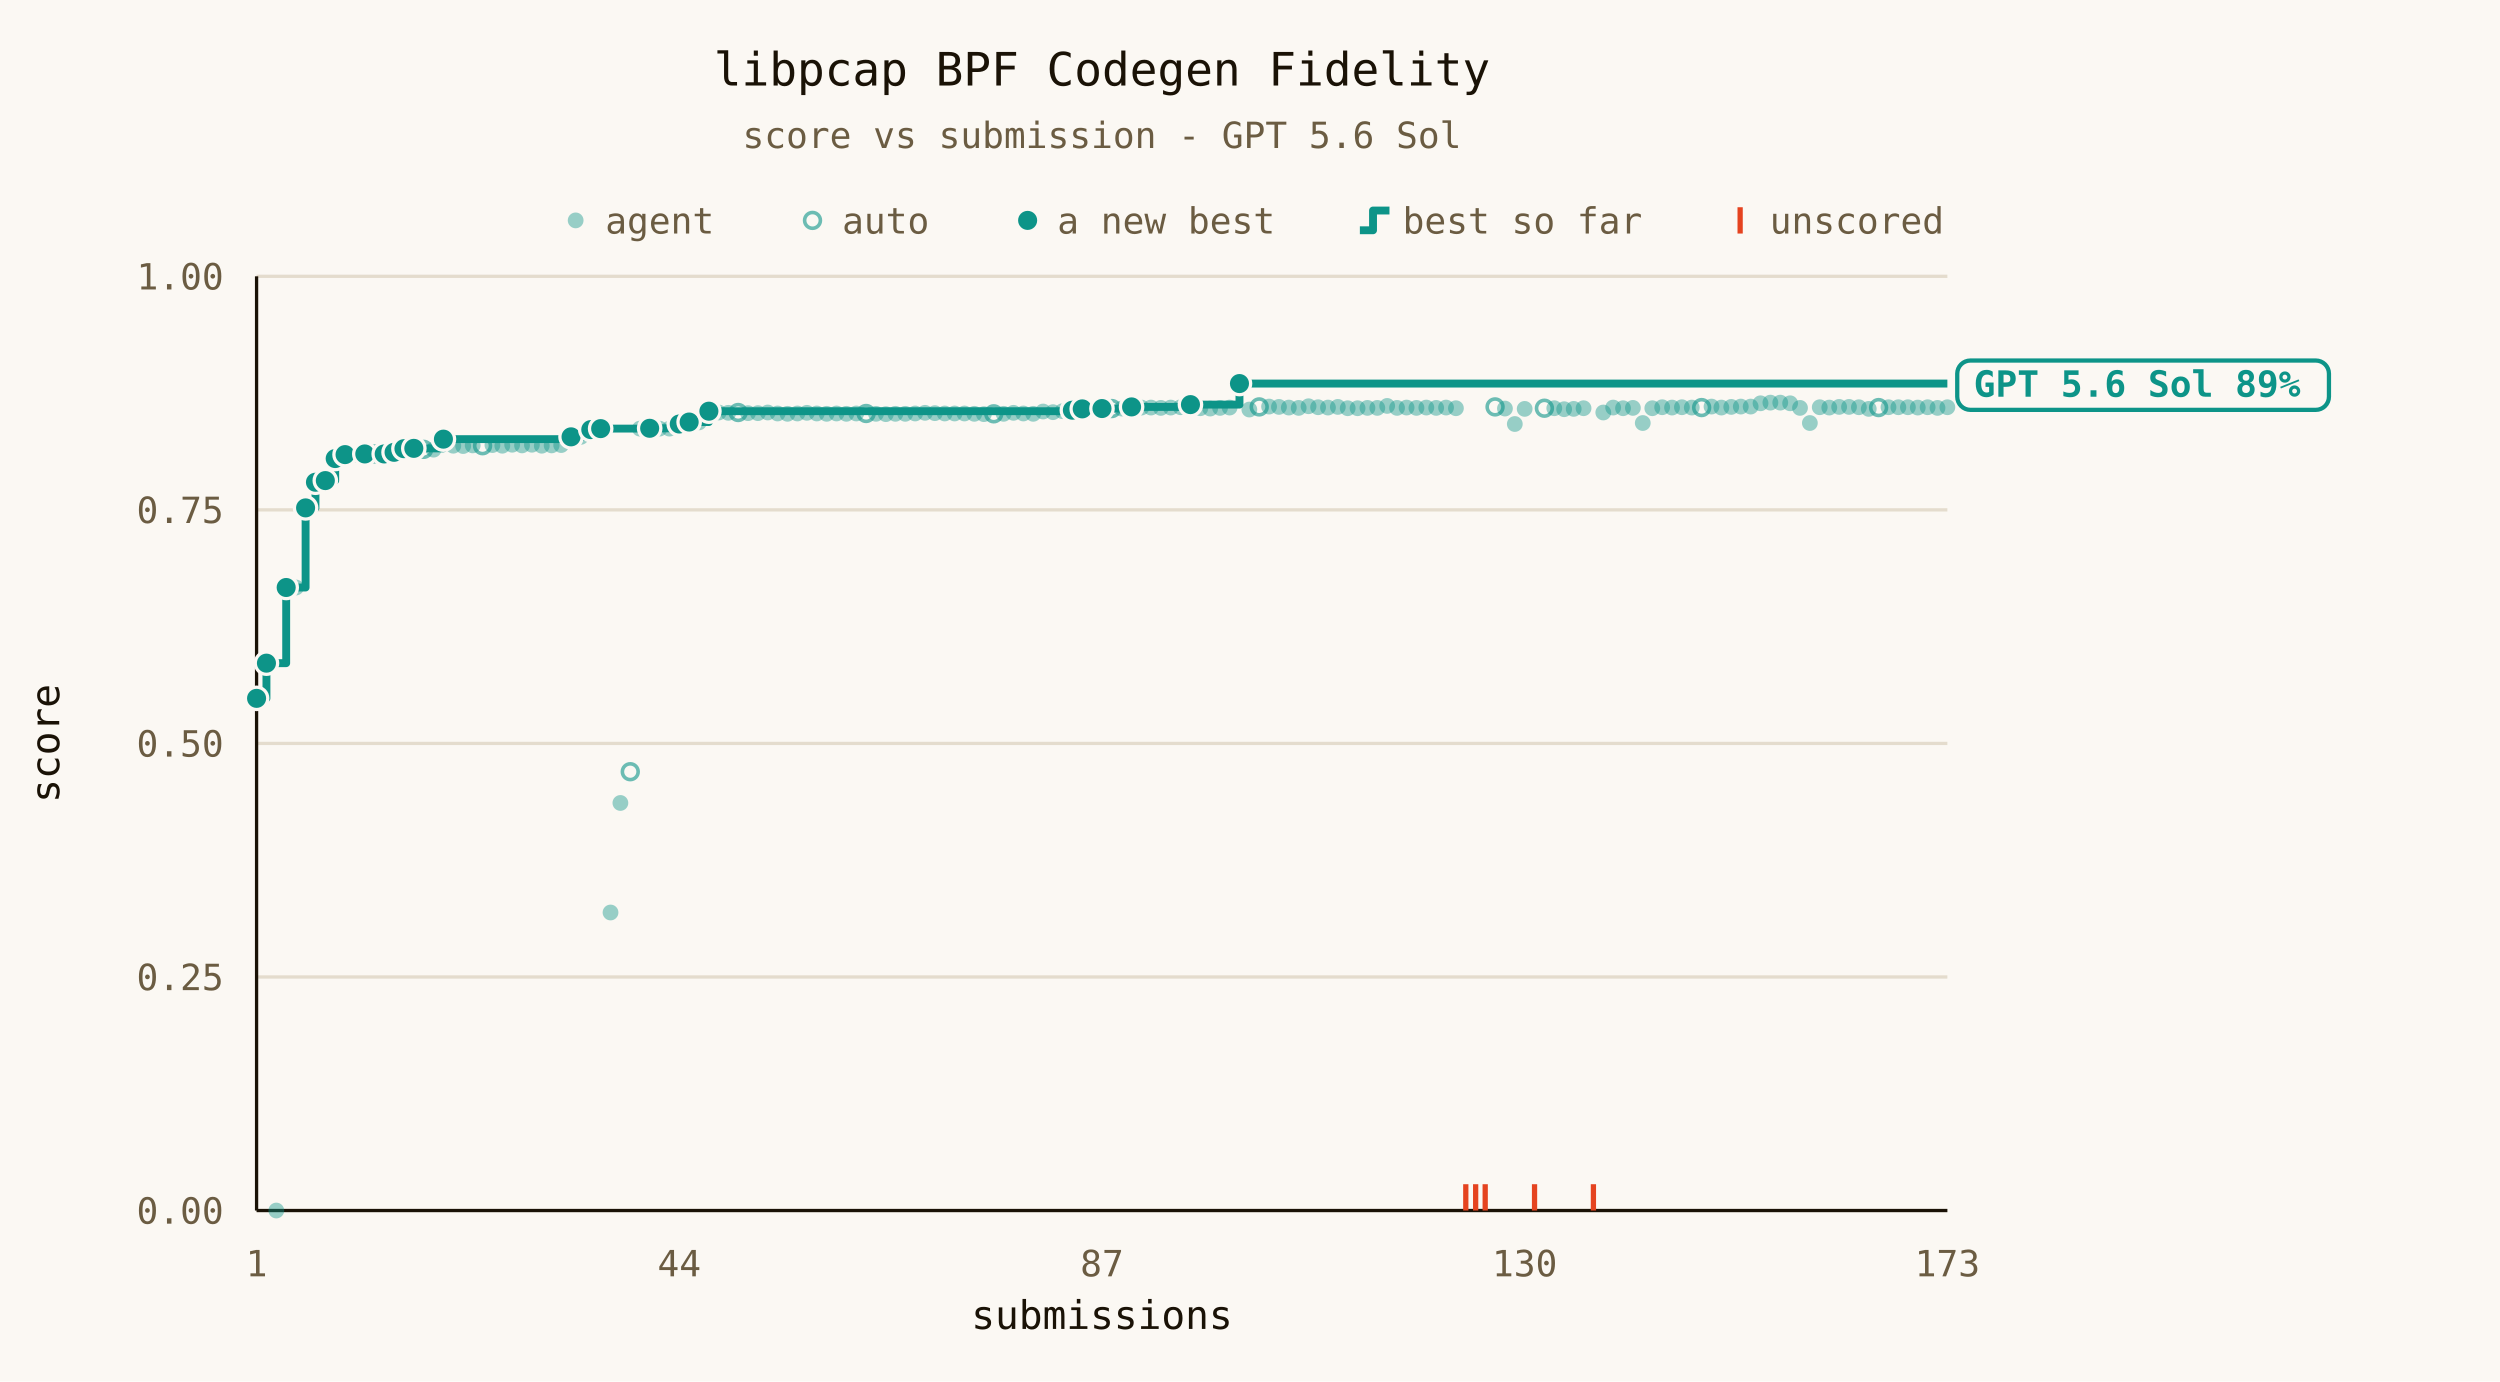
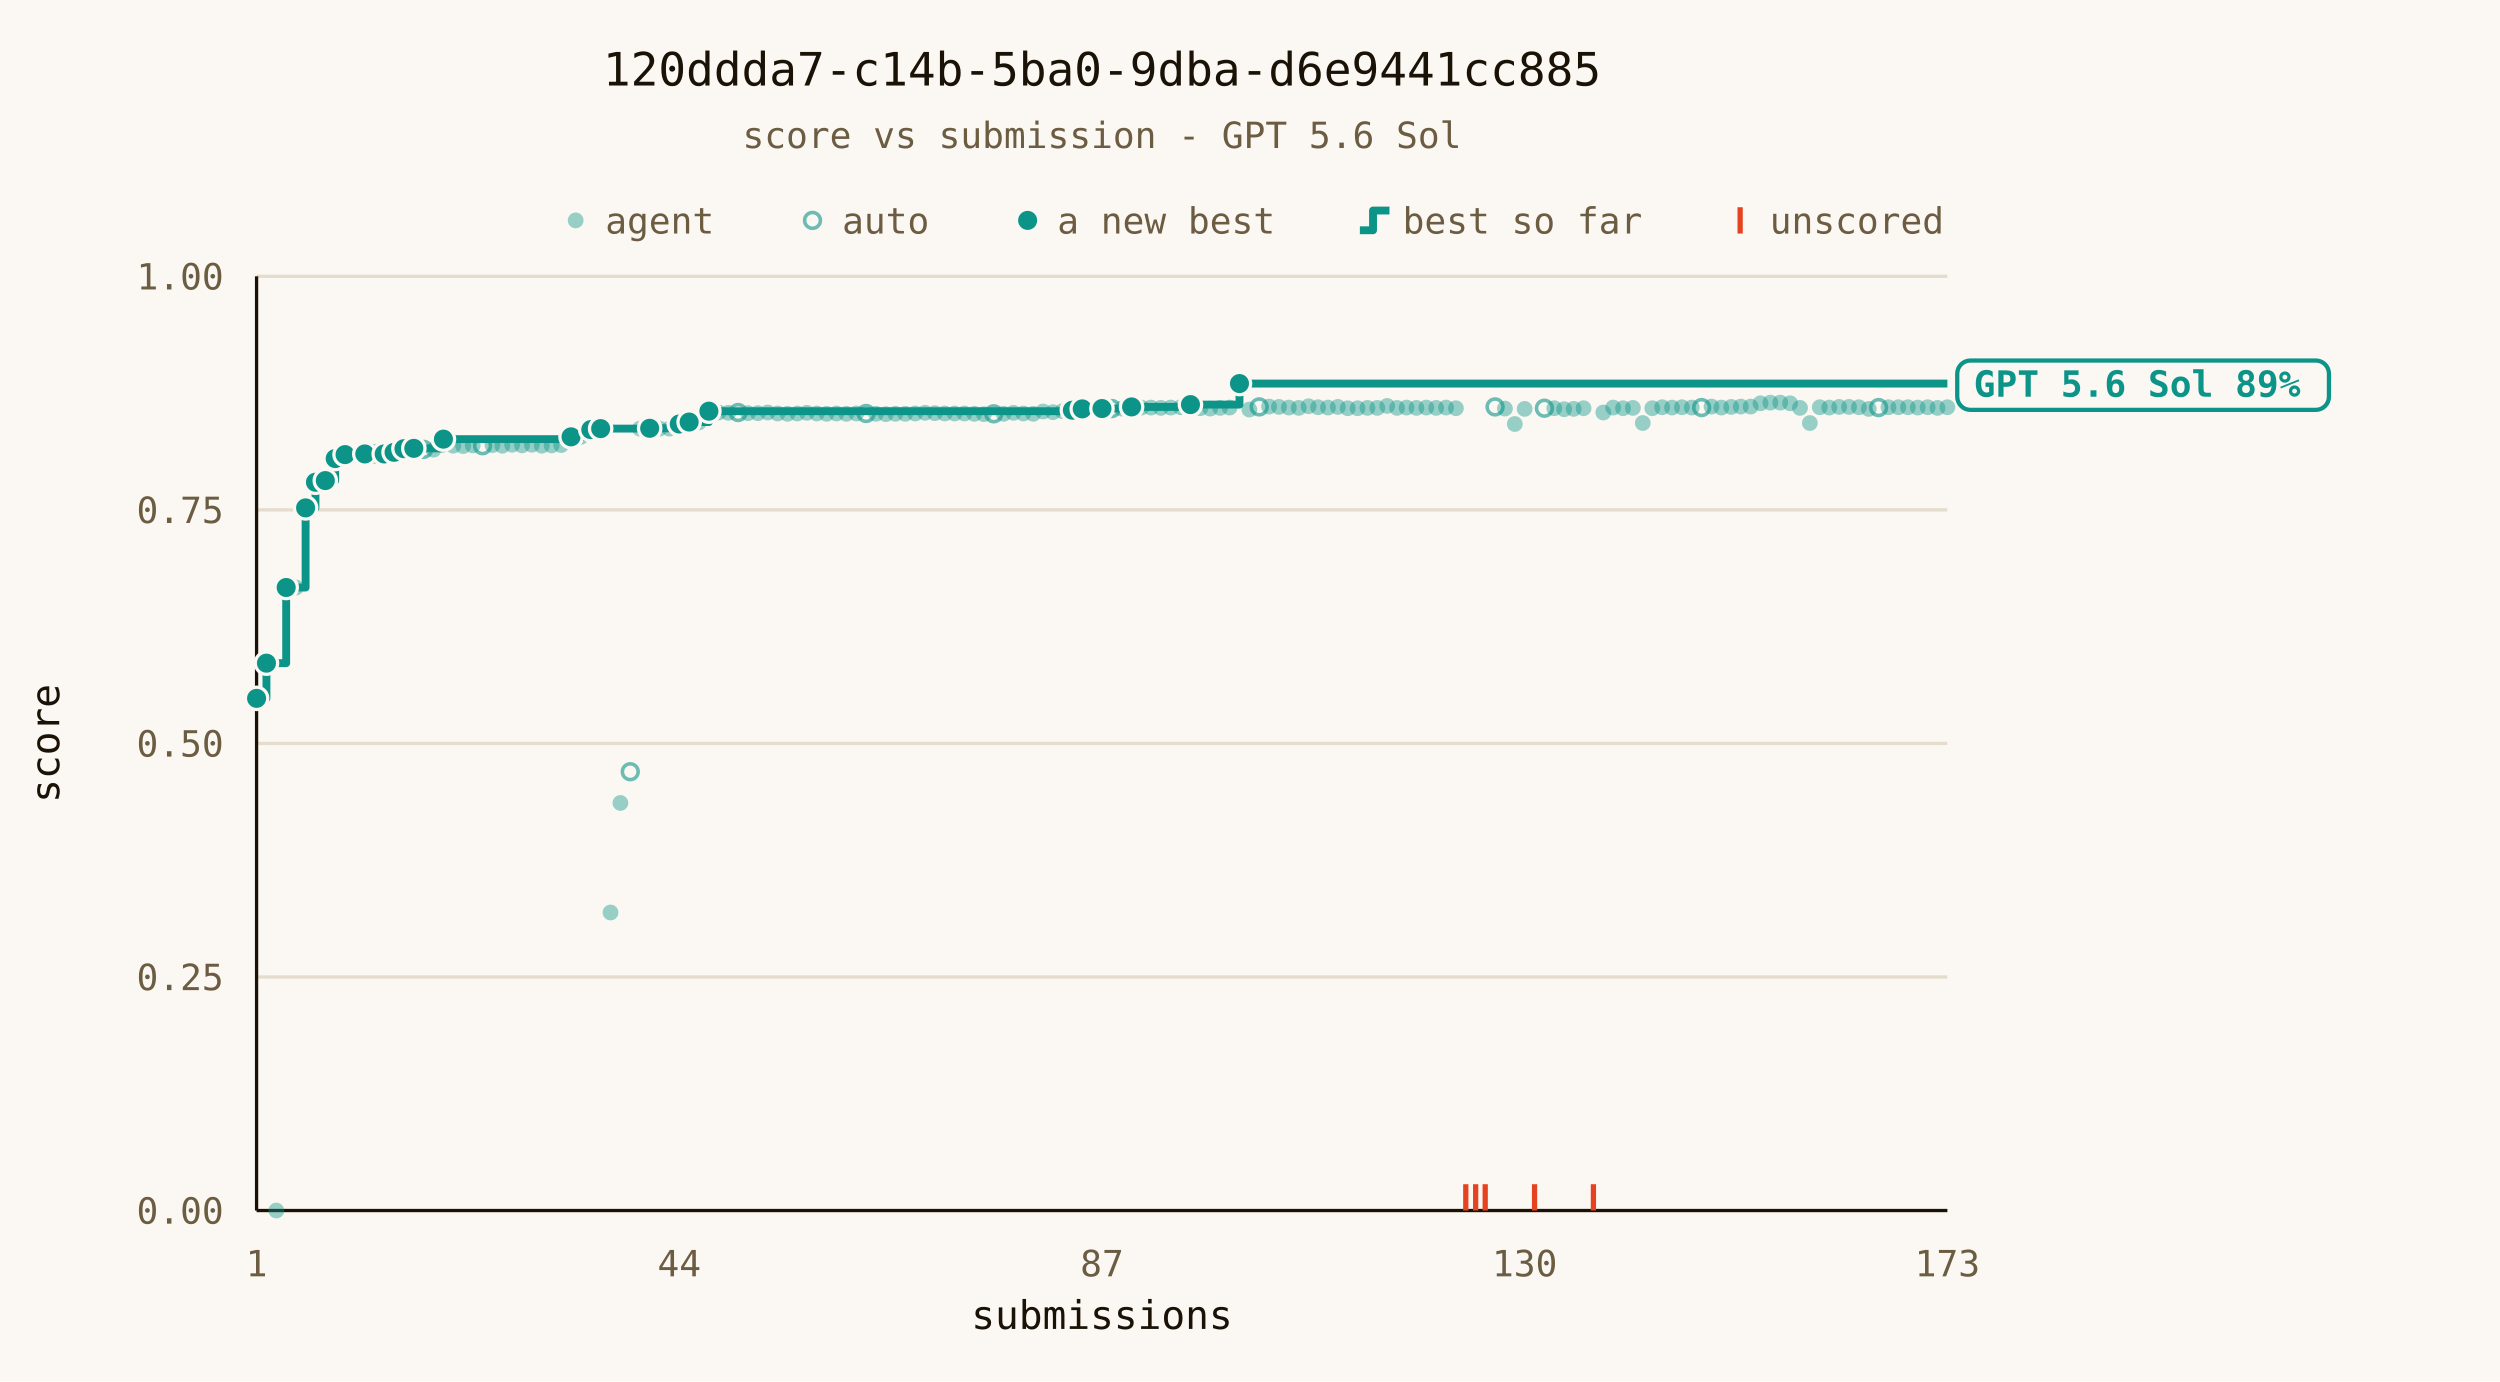
<svg xmlns="http://www.w3.org/2000/svg" width="760" height="420" viewBox="0 0 760 420" font-family="monospace">
  <rect width="760" height="420" fill="#fbf8f3" />
-   <text x="335" y="26" text-anchor="middle" font-size="14" fill="#1a1206">libpcap BPF Codegen Fidelity</text>
+   <text x="335" y="26" text-anchor="middle" font-size="14" fill="#1a1206">120ddda7-c14b-5ba0-9dba-d6e9441cc885</text>
  <text x="335" y="45" text-anchor="middle" font-size="11" fill="#6b5c42">score vs submission - GPT 5.6 Sol</text>
  <line x1="78" y1="368.0" x2="592" y2="368.0" stroke="#e4dccd" stroke-width="1" />
  <text x="68" y="372.0" text-anchor="end" font-size="11" fill="#6b5c42">0.00</text>
  <line x1="78" y1="297.0" x2="592" y2="297.0" stroke="#e4dccd" stroke-width="1" />
  <text x="68" y="301.0" text-anchor="end" font-size="11" fill="#6b5c42">0.25</text>
  <line x1="78" y1="226.0" x2="592" y2="226.0" stroke="#e4dccd" stroke-width="1" />
  <text x="68" y="230.0" text-anchor="end" font-size="11" fill="#6b5c42">0.50</text>
  <line x1="78" y1="155.0" x2="592" y2="155.0" stroke="#e4dccd" stroke-width="1" />
  <text x="68" y="159.0" text-anchor="end" font-size="11" fill="#6b5c42">0.75</text>
  <line x1="78" y1="84.0" x2="592" y2="84.0" stroke="#e4dccd" stroke-width="1" />
  <text x="68" y="88.0" text-anchor="end" font-size="11" fill="#6b5c42">1.00</text>
  <text x="78.0" y="388" text-anchor="middle" font-size="11" fill="#6b5c42">1</text>
  <text x="206.5" y="388" text-anchor="middle" font-size="11" fill="#6b5c42">44</text>
  <text x="335.0" y="388" text-anchor="middle" font-size="11" fill="#6b5c42">87</text>
  <text x="463.5" y="388" text-anchor="middle" font-size="11" fill="#6b5c42">130</text>
  <text x="592.0" y="388" text-anchor="middle" font-size="11" fill="#6b5c42">173</text>
  <line x1="78" y1="84" x2="78" y2="368" stroke="#1a1206" />
  <line x1="78" y1="368" x2="592" y2="368" stroke="#1a1206" />
  <text x="335" y="404" text-anchor="middle" font-size="12" fill="#1a1206">submissions</text>
  <text x="18" y="226" font-size="12" fill="#1a1206" transform="rotate(-90 18 226)" text-anchor="middle">score</text>
  <circle cx="175.0" cy="67.0" r="2.4" fill="#0d9488" opacity="0.42" />
  <text x="184.0" y="71.0" font-size="11" fill="#6b5c42">agent</text>
  <circle cx="247.0" cy="67.0" r="2.4" fill="none" stroke="#0d9488" stroke-width="1.1" opacity="0.6" />
  <text x="256.0" y="71.0" font-size="11" fill="#6b5c42">auto</text>
  <circle cx="312.4" cy="67.0" r="3.4" fill="#0d9488" stroke="#fbf8f3" stroke-width="1" />
  <text x="321.4" y="71.0" font-size="11" fill="#6b5c42">a new best</text>
  <path d="M 413.4 70.0 L 417.4 70.0 L 417.4 64.0 L 422.4 64.0" fill="none" stroke="#0d9488" stroke-width="2.4" stroke-linejoin="round" />
  <text x="426.4" y="71.0" font-size="11" fill="#6b5c42">best so far</text>
  <line x1="529.0" y1="71.0" x2="529.0" y2="63.0" stroke="#e5431f" stroke-width="1.6" />
  <text x="538.0" y="71.0" font-size="11" fill="#6b5c42">unscored</text>
  <circle cx="78.0" cy="212.3" r="2.4" fill="none" stroke="#0d9488" stroke-width="1.1" opacity="0.6" />
  <circle cx="81.0" cy="201.6" r="2.4" fill="#0d9488" opacity="0.42" />
  <circle cx="84.0" cy="368.0" r="2.4" fill="#0d9488" opacity="0.42" />
  <circle cx="87.0" cy="178.6" r="2.4" fill="none" stroke="#0d9488" stroke-width="1.1" opacity="0.6" />
  <circle cx="90.0" cy="178.6" r="2.4" fill="#0d9488" opacity="0.42" />
  <circle cx="92.9" cy="154.4" r="2.4" fill="#0d9488" opacity="0.42" />
  <circle cx="95.9" cy="146.6" r="2.4" fill="#0d9488" opacity="0.42" />
  <circle cx="98.9" cy="146.1" r="2.4" fill="none" stroke="#0d9488" stroke-width="1.1" opacity="0.6" />
  <circle cx="101.9" cy="139.4" r="2.4" fill="none" stroke="#0d9488" stroke-width="1.1" opacity="0.6" />
  <circle cx="104.9" cy="138.2" r="2.4" fill="#0d9488" opacity="0.42" />
  <circle cx="107.9" cy="138.3" r="2.4" fill="#0d9488" opacity="0.42" />
  <circle cx="110.9" cy="138.0" r="2.4" fill="#0d9488" opacity="0.42" />
  <circle cx="113.9" cy="138.0" r="2.4" fill="none" stroke="#0d9488" stroke-width="1.1" opacity="0.6" />
  <circle cx="116.8" cy="138.0" r="2.4" fill="#0d9488" opacity="0.42" />
  <circle cx="119.8" cy="137.5" r="2.4" fill="#0d9488" opacity="0.42" />
  <circle cx="122.8" cy="136.4" r="2.4" fill="#0d9488" opacity="0.42" />
  <circle cx="125.8" cy="136.3" r="2.4" fill="#0d9488" opacity="0.42" />
  <circle cx="128.8" cy="136.6" r="2.4" fill="none" stroke="#0d9488" stroke-width="1.1" opacity="0.6" />
  <circle cx="131.8" cy="136.7" r="2.4" fill="#0d9488" opacity="0.42" />
  <circle cx="134.8" cy="133.5" r="2.4" fill="#0d9488" opacity="0.42" />
  <circle cx="137.8" cy="135.5" r="2.4" fill="#0d9488" opacity="0.42" />
  <circle cx="140.8" cy="135.6" r="2.4" fill="#0d9488" opacity="0.42" />
  <circle cx="143.7" cy="135.4" r="2.4" fill="#0d9488" opacity="0.42" />
  <circle cx="146.7" cy="135.5" r="2.4" fill="none" stroke="#0d9488" stroke-width="1.1" opacity="0.6" />
  <circle cx="149.7" cy="135.3" r="2.4" fill="#0d9488" opacity="0.42" />
  <circle cx="152.7" cy="135.5" r="2.4" fill="#0d9488" opacity="0.42" />
  <circle cx="155.7" cy="135.2" r="2.4" fill="#0d9488" opacity="0.42" />
  <circle cx="158.7" cy="135.4" r="2.4" fill="#0d9488" opacity="0.42" />
  <circle cx="161.7" cy="135.2" r="2.4" fill="#0d9488" opacity="0.42" />
  <circle cx="164.7" cy="135.5" r="2.4" fill="#0d9488" opacity="0.42" />
  <circle cx="167.7" cy="135.4" r="2.4" fill="#0d9488" opacity="0.42" />
  <circle cx="170.6" cy="135.3" r="2.4" fill="#0d9488" opacity="0.42" />
  <circle cx="173.6" cy="132.8" r="2.4" fill="none" stroke="#0d9488" stroke-width="1.1" opacity="0.6" />
  <circle cx="176.6" cy="132.8" r="2.4" fill="#0d9488" opacity="0.42" />
  <circle cx="179.6" cy="130.6" r="2.4" fill="#0d9488" opacity="0.42" />
  <circle cx="182.6" cy="130.3" r="2.4" fill="#0d9488" opacity="0.42" />
  <circle cx="185.6" cy="277.4" r="2.4" fill="#0d9488" opacity="0.42" />
  <circle cx="188.6" cy="244.1" r="2.4" fill="#0d9488" opacity="0.42" />
  <circle cx="191.6" cy="234.6" r="2.4" fill="none" stroke="#0d9488" stroke-width="1.1" opacity="0.6" />
  <circle cx="194.5" cy="130.3" r="2.4" fill="#0d9488" opacity="0.42" />
  <circle cx="197.5" cy="130.2" r="2.4" fill="#0d9488" opacity="0.42" />
  <circle cx="200.5" cy="130.3" r="2.4" fill="#0d9488" opacity="0.42" />
  <circle cx="203.5" cy="130.3" r="2.4" fill="#0d9488" opacity="0.42" />
  <circle cx="206.5" cy="128.9" r="2.4" fill="#0d9488" opacity="0.42" />
  <circle cx="209.5" cy="128.3" r="2.4" fill="#0d9488" opacity="0.42" />
  <circle cx="212.5" cy="128.4" r="2.4" fill="#0d9488" opacity="0.42" />
  <circle cx="215.5" cy="125.0" r="2.4" fill="#0d9488" opacity="0.42" />
  <circle cx="218.5" cy="125.4" r="2.4" fill="#0d9488" opacity="0.42" />
  <circle cx="221.4" cy="125.5" r="2.4" fill="#0d9488" opacity="0.42" />
  <circle cx="224.4" cy="125.4" r="2.4" fill="none" stroke="#0d9488" stroke-width="1.1" opacity="0.6" />
  <circle cx="227.4" cy="125.6" r="2.4" fill="#0d9488" opacity="0.42" />
  <circle cx="230.4" cy="125.6" r="2.4" fill="#0d9488" opacity="0.42" />
  <circle cx="233.4" cy="125.4" r="2.4" fill="#0d9488" opacity="0.42" />
  <circle cx="236.4" cy="125.7" r="2.4" fill="#0d9488" opacity="0.42" />
  <circle cx="239.4" cy="125.8" r="2.4" fill="#0d9488" opacity="0.42" />
  <circle cx="242.4" cy="125.7" r="2.4" fill="#0d9488" opacity="0.42" />
  <circle cx="245.3" cy="125.5" r="2.4" fill="#0d9488" opacity="0.42" />
  <circle cx="248.3" cy="125.7" r="2.4" fill="#0d9488" opacity="0.42" />
  <circle cx="251.3" cy="125.8" r="2.4" fill="#0d9488" opacity="0.42" />
  <circle cx="254.3" cy="125.7" r="2.4" fill="#0d9488" opacity="0.42" />
  <circle cx="257.3" cy="125.8" r="2.4" fill="#0d9488" opacity="0.42" />
  <circle cx="260.3" cy="125.7" r="2.4" fill="#0d9488" opacity="0.42" />
  <circle cx="263.3" cy="125.7" r="2.4" fill="none" stroke="#0d9488" stroke-width="1.1" opacity="0.6" />
  <circle cx="266.3" cy="125.8" r="2.4" fill="#0d9488" opacity="0.42" />
  <circle cx="269.3" cy="125.9" r="2.4" fill="#0d9488" opacity="0.42" />
  <circle cx="272.2" cy="125.8" r="2.4" fill="#0d9488" opacity="0.42" />
  <circle cx="275.2" cy="125.8" r="2.4" fill="#0d9488" opacity="0.42" />
  <circle cx="278.2" cy="125.7" r="2.4" fill="#0d9488" opacity="0.42" />
  <circle cx="281.2" cy="125.5" r="2.4" fill="#0d9488" opacity="0.42" />
  <circle cx="284.2" cy="125.6" r="2.4" fill="#0d9488" opacity="0.42" />
  <circle cx="287.2" cy="125.7" r="2.4" fill="#0d9488" opacity="0.42" />
  <circle cx="290.2" cy="125.7" r="2.4" fill="#0d9488" opacity="0.42" />
  <circle cx="293.2" cy="125.7" r="2.4" fill="#0d9488" opacity="0.42" />
  <circle cx="296.2" cy="125.8" r="2.4" fill="#0d9488" opacity="0.42" />
  <circle cx="299.1" cy="125.9" r="2.4" fill="#0d9488" opacity="0.42" />
  <circle cx="302.1" cy="125.8" r="2.4" fill="none" stroke="#0d9488" stroke-width="1.1" opacity="0.6" />
  <circle cx="305.1" cy="125.8" r="2.4" fill="#0d9488" opacity="0.42" />
  <circle cx="308.1" cy="125.5" r="2.4" fill="#0d9488" opacity="0.42" />
  <circle cx="311.1" cy="125.7" r="2.4" fill="#0d9488" opacity="0.42" />
  <circle cx="314.1" cy="125.8" r="2.4" fill="#0d9488" opacity="0.42" />
  <circle cx="317.1" cy="125.1" r="2.4" fill="#0d9488" opacity="0.42" />
  <circle cx="320.1" cy="125.3" r="2.4" fill="#0d9488" opacity="0.42" />
  <circle cx="323.0" cy="125.0" r="2.4" fill="#0d9488" opacity="0.42" />
  <circle cx="326.0" cy="124.7" r="2.4" fill="#0d9488" opacity="0.42" />
  <circle cx="329.0" cy="124.3" r="2.4" fill="#0d9488" opacity="0.42" />
  <circle cx="332.0" cy="124.3" r="2.4" fill="#0d9488" opacity="0.42" />
  <circle cx="335.0" cy="124.2" r="2.4" fill="#0d9488" opacity="0.42" />
  <circle cx="338.0" cy="124.2" r="2.4" fill="none" stroke="#0d9488" stroke-width="1.1" opacity="0.6" />
  <circle cx="341.0" cy="124.2" r="2.4" fill="#0d9488" opacity="0.42" />
  <circle cx="344.0" cy="123.7" r="2.4" fill="#0d9488" opacity="0.42" />
  <circle cx="347.0" cy="123.9" r="2.4" fill="#0d9488" opacity="0.42" />
  <circle cx="349.9" cy="123.9" r="2.4" fill="#0d9488" opacity="0.42" />
  <circle cx="352.9" cy="124.0" r="2.4" fill="#0d9488" opacity="0.42" />
  <circle cx="355.9" cy="123.9" r="2.4" fill="#0d9488" opacity="0.42" />
  <circle cx="358.9" cy="123.8" r="2.4" fill="#0d9488" opacity="0.42" />
  <circle cx="361.9" cy="123.0" r="2.4" fill="#0d9488" opacity="0.42" />
  <circle cx="364.9" cy="124.1" r="2.4" fill="#0d9488" opacity="0.42" />
  <circle cx="367.9" cy="124.2" r="2.4" fill="#0d9488" opacity="0.42" />
  <circle cx="370.9" cy="124.0" r="2.4" fill="#0d9488" opacity="0.42" />
  <circle cx="373.8" cy="123.9" r="2.4" fill="#0d9488" opacity="0.42" />
  <circle cx="376.8" cy="116.6" r="2.4" fill="#0d9488" opacity="0.42" />
  <circle cx="379.8" cy="124.5" r="2.4" fill="#0d9488" opacity="0.42" />
  <circle cx="382.8" cy="123.7" r="2.4" fill="none" stroke="#0d9488" stroke-width="1.1" opacity="0.6" />
  <circle cx="385.8" cy="123.6" r="2.4" fill="#0d9488" opacity="0.42" />
  <circle cx="388.8" cy="123.7" r="2.4" fill="#0d9488" opacity="0.42" />
  <circle cx="391.8" cy="123.9" r="2.4" fill="#0d9488" opacity="0.42" />
  <circle cx="394.8" cy="124.0" r="2.4" fill="#0d9488" opacity="0.42" />
  <circle cx="397.8" cy="123.5" r="2.4" fill="#0d9488" opacity="0.42" />
  <circle cx="400.7" cy="123.8" r="2.4" fill="#0d9488" opacity="0.42" />
  <circle cx="403.7" cy="123.9" r="2.4" fill="#0d9488" opacity="0.42" />
  <circle cx="406.7" cy="123.7" r="2.4" fill="#0d9488" opacity="0.42" />
  <circle cx="409.7" cy="124.1" r="2.4" fill="#0d9488" opacity="0.42" />
  <circle cx="412.7" cy="124.1" r="2.4" fill="#0d9488" opacity="0.42" />
  <circle cx="415.7" cy="124.0" r="2.4" fill="#0d9488" opacity="0.42" />
  <circle cx="418.7" cy="124.0" r="2.4" fill="#0d9488" opacity="0.42" />
  <circle cx="421.7" cy="123.4" r="2.4" fill="#0d9488" opacity="0.42" />
  <circle cx="424.7" cy="124.0" r="2.4" fill="#0d9488" opacity="0.42" />
  <circle cx="427.6" cy="123.9" r="2.4" fill="#0d9488" opacity="0.42" />
  <circle cx="430.6" cy="124.0" r="2.4" fill="#0d9488" opacity="0.42" />
  <circle cx="433.6" cy="123.9" r="2.4" fill="#0d9488" opacity="0.42" />
  <circle cx="436.6" cy="124.0" r="2.4" fill="#0d9488" opacity="0.42" />
  <circle cx="439.6" cy="123.9" r="2.4" fill="#0d9488" opacity="0.42" />
  <circle cx="442.6" cy="124.1" r="2.4" fill="#0d9488" opacity="0.42" />
  <circle cx="454.5" cy="123.7" r="2.4" fill="none" stroke="#0d9488" stroke-width="1.1" opacity="0.6" />
  <circle cx="457.5" cy="124.2" r="2.4" fill="#0d9488" opacity="0.42" />
  <circle cx="460.5" cy="128.9" r="2.4" fill="#0d9488" opacity="0.42" />
  <circle cx="463.5" cy="124.3" r="2.4" fill="#0d9488" opacity="0.42" />
  <circle cx="469.5" cy="124.1" r="2.4" fill="none" stroke="#0d9488" stroke-width="1.1" opacity="0.6" />
  <circle cx="472.5" cy="124.1" r="2.4" fill="#0d9488" opacity="0.42" />
  <circle cx="475.5" cy="124.4" r="2.4" fill="#0d9488" opacity="0.42" />
  <circle cx="478.4" cy="124.3" r="2.4" fill="#0d9488" opacity="0.42" />
  <circle cx="481.4" cy="124.1" r="2.4" fill="#0d9488" opacity="0.42" />
  <circle cx="487.4" cy="125.4" r="2.4" fill="#0d9488" opacity="0.42" />
  <circle cx="490.4" cy="123.9" r="2.4" fill="#0d9488" opacity="0.42" />
  <circle cx="493.4" cy="124.1" r="2.4" fill="#0d9488" opacity="0.42" />
  <circle cx="496.4" cy="124.0" r="2.4" fill="#0d9488" opacity="0.42" />
  <circle cx="499.4" cy="128.6" r="2.4" fill="#0d9488" opacity="0.42" />
  <circle cx="502.3" cy="124.1" r="2.4" fill="#0d9488" opacity="0.42" />
  <circle cx="505.3" cy="123.8" r="2.4" fill="#0d9488" opacity="0.42" />
  <circle cx="508.3" cy="123.9" r="2.4" fill="#0d9488" opacity="0.42" />
  <circle cx="511.3" cy="123.8" r="2.4" fill="#0d9488" opacity="0.42" />
  <circle cx="514.3" cy="123.9" r="2.4" fill="#0d9488" opacity="0.42" />
  <circle cx="517.3" cy="123.9" r="2.4" fill="none" stroke="#0d9488" stroke-width="1.1" opacity="0.6" />
  <circle cx="520.3" cy="123.6" r="2.4" fill="#0d9488" opacity="0.42" />
  <circle cx="523.3" cy="123.9" r="2.4" fill="#0d9488" opacity="0.42" />
  <circle cx="526.3" cy="123.7" r="2.4" fill="#0d9488" opacity="0.42" />
  <circle cx="529.2" cy="123.6" r="2.4" fill="#0d9488" opacity="0.42" />
  <circle cx="532.2" cy="123.6" r="2.4" fill="#0d9488" opacity="0.42" />
  <circle cx="535.2" cy="122.6" r="2.4" fill="#0d9488" opacity="0.42" />
  <circle cx="538.2" cy="122.4" r="2.4" fill="#0d9488" opacity="0.42" />
  <circle cx="541.2" cy="122.4" r="2.4" fill="#0d9488" opacity="0.42" />
  <circle cx="544.2" cy="122.6" r="2.4" fill="#0d9488" opacity="0.42" />
  <circle cx="547.2" cy="124.0" r="2.4" fill="#0d9488" opacity="0.42" />
  <circle cx="550.2" cy="128.6" r="2.4" fill="#0d9488" opacity="0.42" />
  <circle cx="553.2" cy="123.8" r="2.4" fill="#0d9488" opacity="0.42" />
  <circle cx="556.1" cy="123.9" r="2.4" fill="#0d9488" opacity="0.42" />
  <circle cx="559.1" cy="123.7" r="2.4" fill="#0d9488" opacity="0.42" />
  <circle cx="562.1" cy="123.7" r="2.4" fill="#0d9488" opacity="0.42" />
  <circle cx="565.1" cy="123.8" r="2.4" fill="#0d9488" opacity="0.42" />
  <circle cx="568.1" cy="124.3" r="2.4" fill="#0d9488" opacity="0.42" />
  <circle cx="571.1" cy="123.9" r="2.4" fill="none" stroke="#0d9488" stroke-width="1.1" opacity="0.6" />
  <circle cx="574.1" cy="123.8" r="2.4" fill="#0d9488" opacity="0.42" />
  <circle cx="577.1" cy="123.8" r="2.4" fill="#0d9488" opacity="0.42" />
  <circle cx="580.0" cy="123.8" r="2.4" fill="#0d9488" opacity="0.42" />
  <circle cx="583.0" cy="123.9" r="2.4" fill="#0d9488" opacity="0.42" />
  <circle cx="586.0" cy="123.8" r="2.4" fill="#0d9488" opacity="0.42" />
  <circle cx="589.0" cy="124.0" r="2.4" fill="#0d9488" opacity="0.42" />
  <circle cx="592.0" cy="123.8" r="2.4" fill="#0d9488" opacity="0.42" />
  <line x1="445.6" y1="368" x2="445.6" y2="360" stroke="#e5431f" stroke-width="1.6" />
  <line x1="448.6" y1="368" x2="448.6" y2="360" stroke="#e5431f" stroke-width="1.6" />
  <line x1="451.5" y1="368" x2="451.5" y2="360" stroke="#e5431f" stroke-width="1.6" />
  <line x1="466.5" y1="368" x2="466.5" y2="360" stroke="#e5431f" stroke-width="1.6" />
  <line x1="484.4" y1="368" x2="484.4" y2="360" stroke="#e5431f" stroke-width="1.6" />
  <path d="M 78.0 212.3 L 81.0 212.3 L 81.0 201.6 L 87.0 201.6 L 87.0 178.6 L 92.9 178.6 L 92.9 154.4 L 95.9 154.4 L 95.9 146.6 L 98.9 146.6 L 98.9 146.1 L 101.9 146.1 L 101.9 139.4 L 104.9 139.4 L 104.9 138.2 L 110.9 138.2 L 110.9 138.0 L 116.8 138.0 L 116.8 138.0 L 119.8 138.0 L 119.8 137.5 L 122.8 137.5 L 122.8 136.4 L 125.8 136.4 L 125.8 136.3 L 134.8 136.3 L 134.8 133.5 L 173.6 133.5 L 173.6 132.8 L 179.6 132.8 L 179.6 130.6 L 182.6 130.6 L 182.6 130.3 L 197.5 130.3 L 197.5 130.2 L 206.5 130.2 L 206.5 128.9 L 209.5 128.9 L 209.5 128.3 L 215.5 128.3 L 215.5 125.0 L 326.0 125.0 L 326.0 124.7 L 329.0 124.7 L 329.0 124.3 L 335.0 124.3 L 335.0 124.2 L 344.0 124.2 L 344.0 123.7 L 361.9 123.7 L 361.9 123.0 L 376.8 123.0 L 376.8 116.6 L 592 116.6" fill="none" stroke="#0d9488" stroke-width="2.4" stroke-linejoin="round" />
  <circle cx="78.0" cy="212.3" r="3.4" fill="#0d9488" stroke="#fbf8f3" stroke-width="1" />
  <circle cx="81.0" cy="201.6" r="3.4" fill="#0d9488" stroke="#fbf8f3" stroke-width="1" />
  <circle cx="87.0" cy="178.6" r="3.4" fill="#0d9488" stroke="#fbf8f3" stroke-width="1" />
  <circle cx="92.9" cy="154.4" r="3.4" fill="#0d9488" stroke="#fbf8f3" stroke-width="1" />
  <circle cx="95.9" cy="146.6" r="3.4" fill="#0d9488" stroke="#fbf8f3" stroke-width="1" />
  <circle cx="98.9" cy="146.1" r="3.4" fill="#0d9488" stroke="#fbf8f3" stroke-width="1" />
  <circle cx="101.9" cy="139.4" r="3.4" fill="#0d9488" stroke="#fbf8f3" stroke-width="1" />
  <circle cx="104.9" cy="138.2" r="3.4" fill="#0d9488" stroke="#fbf8f3" stroke-width="1" />
  <circle cx="110.9" cy="138.0" r="3.4" fill="#0d9488" stroke="#fbf8f3" stroke-width="1" />
  <circle cx="116.8" cy="138.0" r="3.4" fill="#0d9488" stroke="#fbf8f3" stroke-width="1" />
  <circle cx="119.8" cy="137.5" r="3.4" fill="#0d9488" stroke="#fbf8f3" stroke-width="1" />
  <circle cx="122.8" cy="136.4" r="3.4" fill="#0d9488" stroke="#fbf8f3" stroke-width="1" />
  <circle cx="125.8" cy="136.3" r="3.4" fill="#0d9488" stroke="#fbf8f3" stroke-width="1" />
  <circle cx="134.8" cy="133.5" r="3.4" fill="#0d9488" stroke="#fbf8f3" stroke-width="1" />
  <circle cx="173.6" cy="132.8" r="3.4" fill="#0d9488" stroke="#fbf8f3" stroke-width="1" />
  <circle cx="179.6" cy="130.6" r="3.4" fill="#0d9488" stroke="#fbf8f3" stroke-width="1" />
  <circle cx="182.6" cy="130.3" r="3.4" fill="#0d9488" stroke="#fbf8f3" stroke-width="1" />
  <circle cx="197.5" cy="130.2" r="3.4" fill="#0d9488" stroke="#fbf8f3" stroke-width="1" />
  <circle cx="206.5" cy="128.9" r="3.4" fill="#0d9488" stroke="#fbf8f3" stroke-width="1" />
  <circle cx="209.5" cy="128.3" r="3.4" fill="#0d9488" stroke="#fbf8f3" stroke-width="1" />
  <circle cx="215.5" cy="125.0" r="3.4" fill="#0d9488" stroke="#fbf8f3" stroke-width="1" />
  <circle cx="326.0" cy="124.7" r="3.4" fill="#0d9488" stroke="#fbf8f3" stroke-width="1" />
  <circle cx="329.0" cy="124.3" r="3.4" fill="#0d9488" stroke="#fbf8f3" stroke-width="1" />
  <circle cx="335.0" cy="124.2" r="3.4" fill="#0d9488" stroke="#fbf8f3" stroke-width="1" />
  <circle cx="344.0" cy="123.7" r="3.4" fill="#0d9488" stroke="#fbf8f3" stroke-width="1" />
  <circle cx="361.9" cy="123.0" r="3.4" fill="#0d9488" stroke="#fbf8f3" stroke-width="1" />
  <circle cx="376.8" cy="116.6" r="3.4" fill="#0d9488" stroke="#fbf8f3" stroke-width="1" />
  <rect x="595" y="109.6" width="113" height="15" rx="4" fill="#fbf8f3" stroke="#0d9488" stroke-width="1.3" />
  <text x="600.0" y="120.6" font-size="11" fill="#0d9488" font-weight="bold">GPT 5.6 Sol 89%</text>
</svg>
